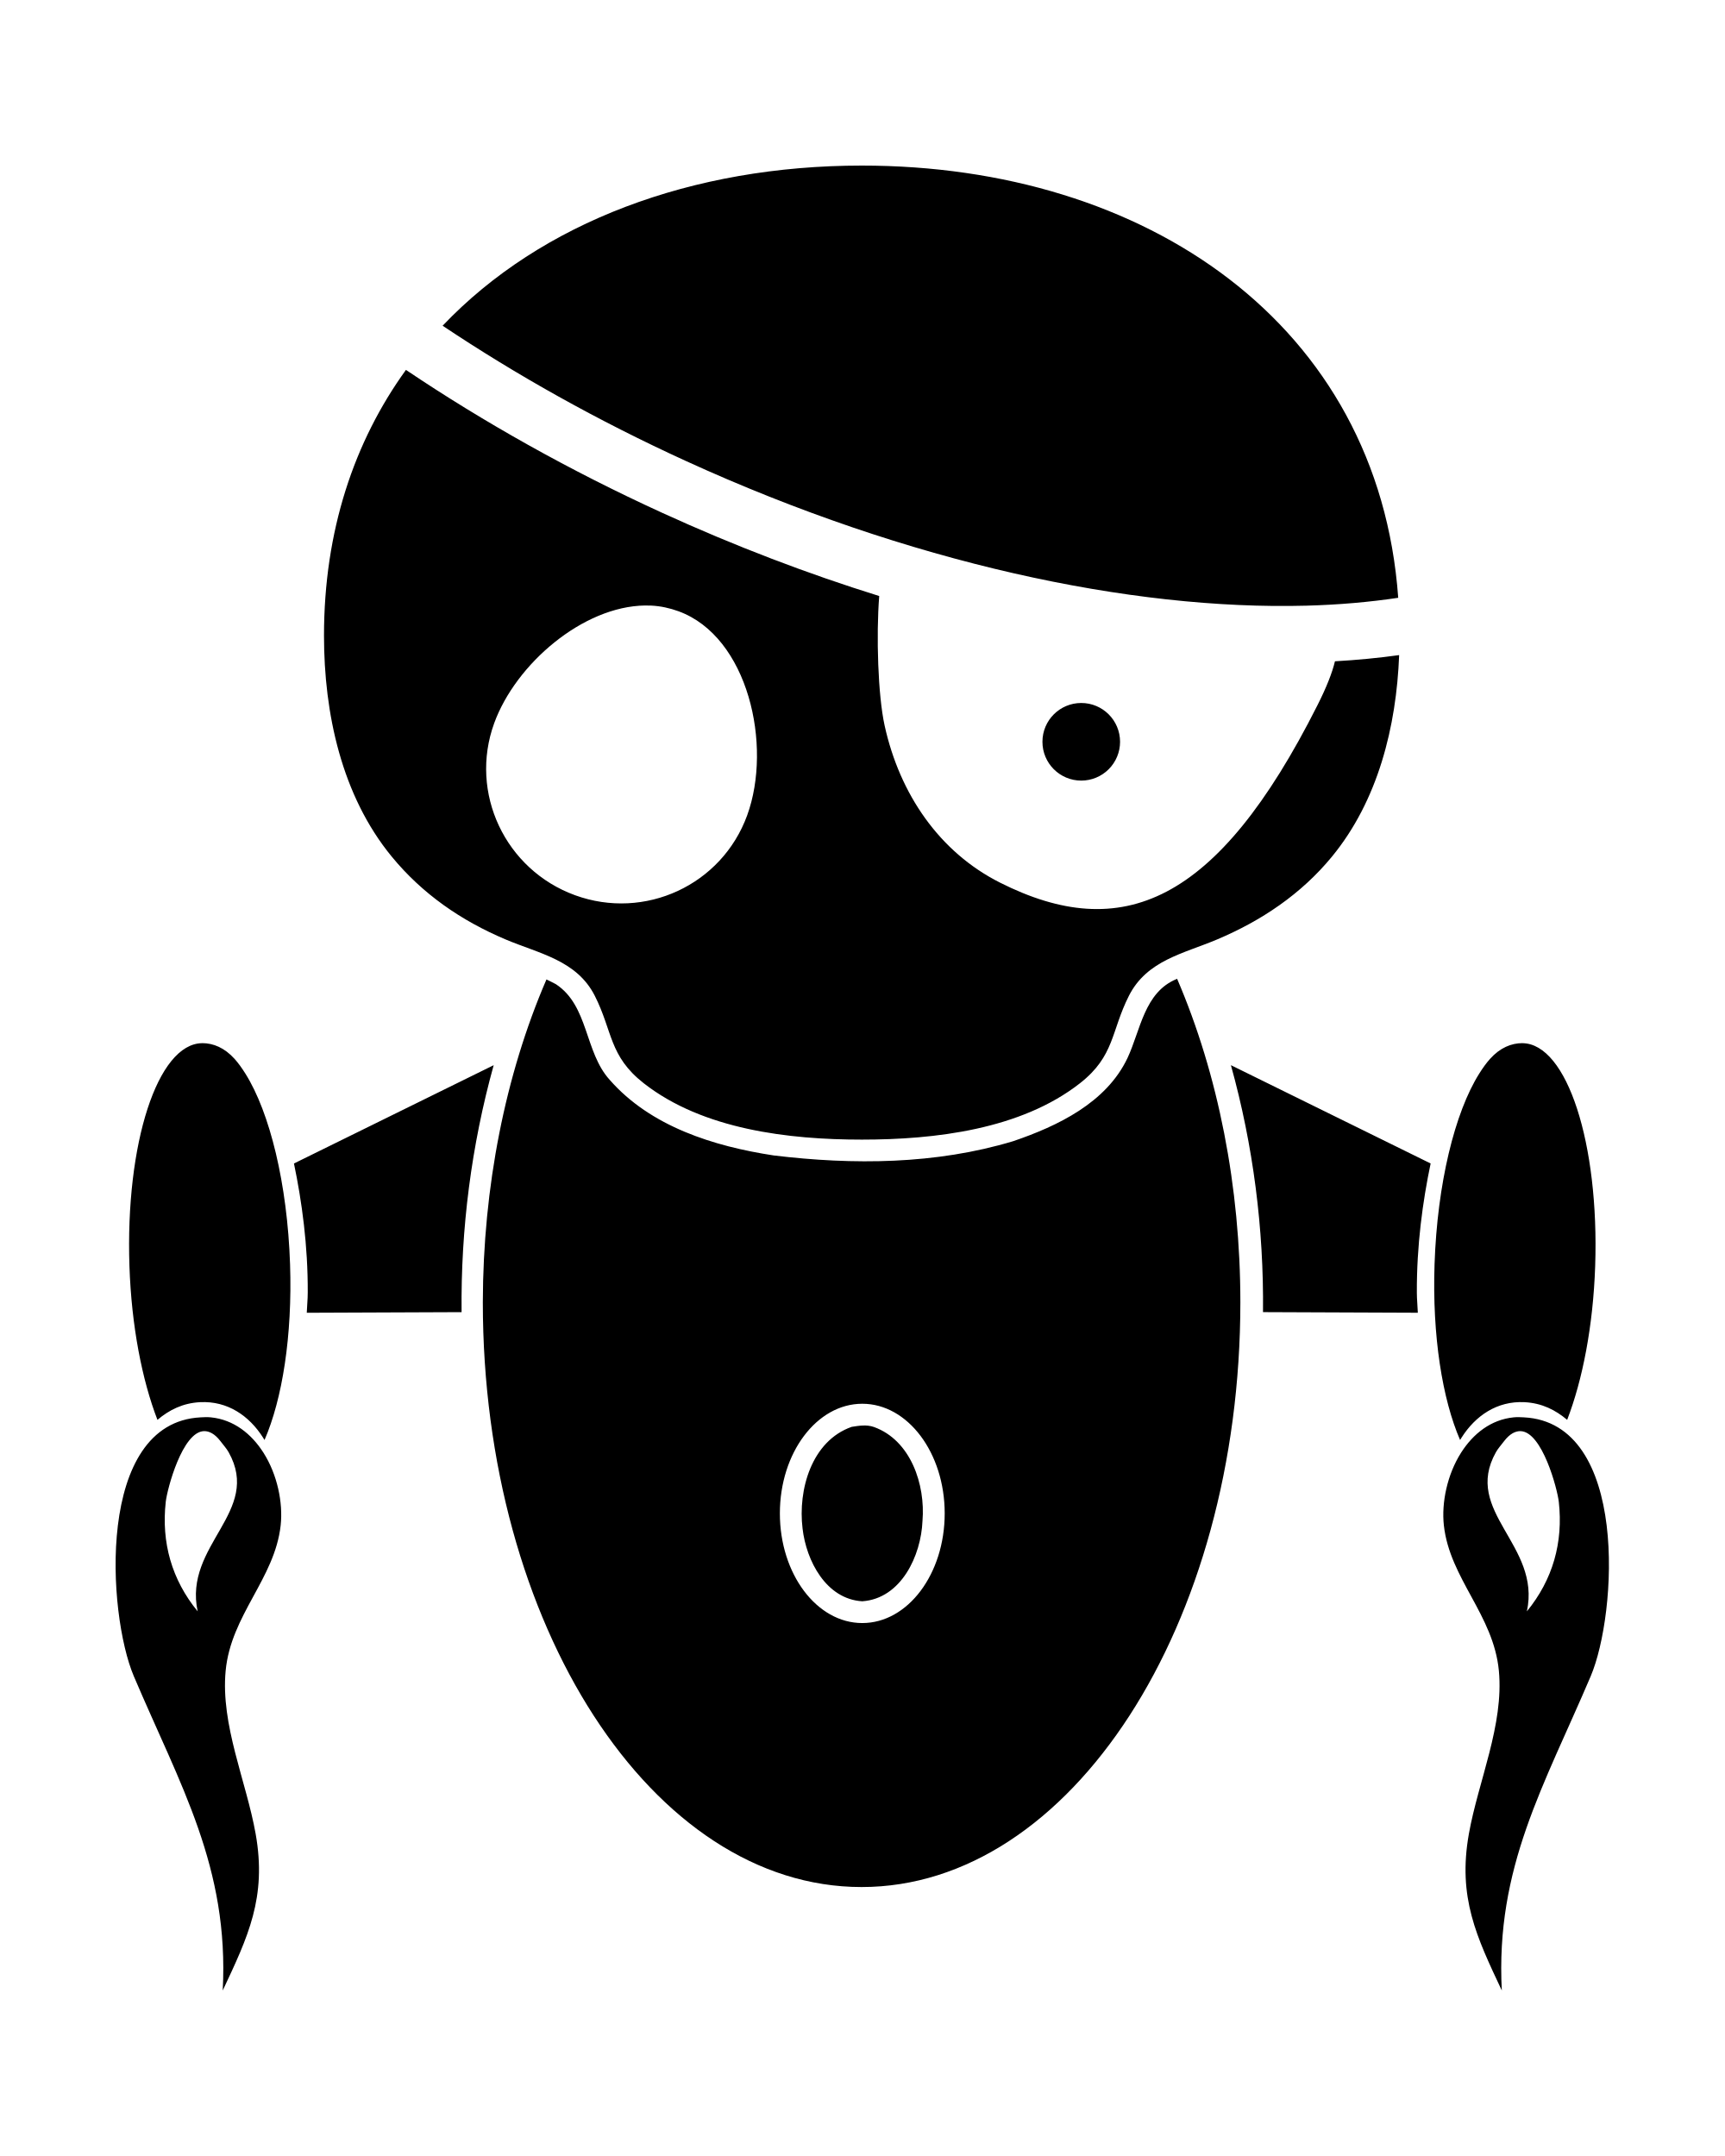
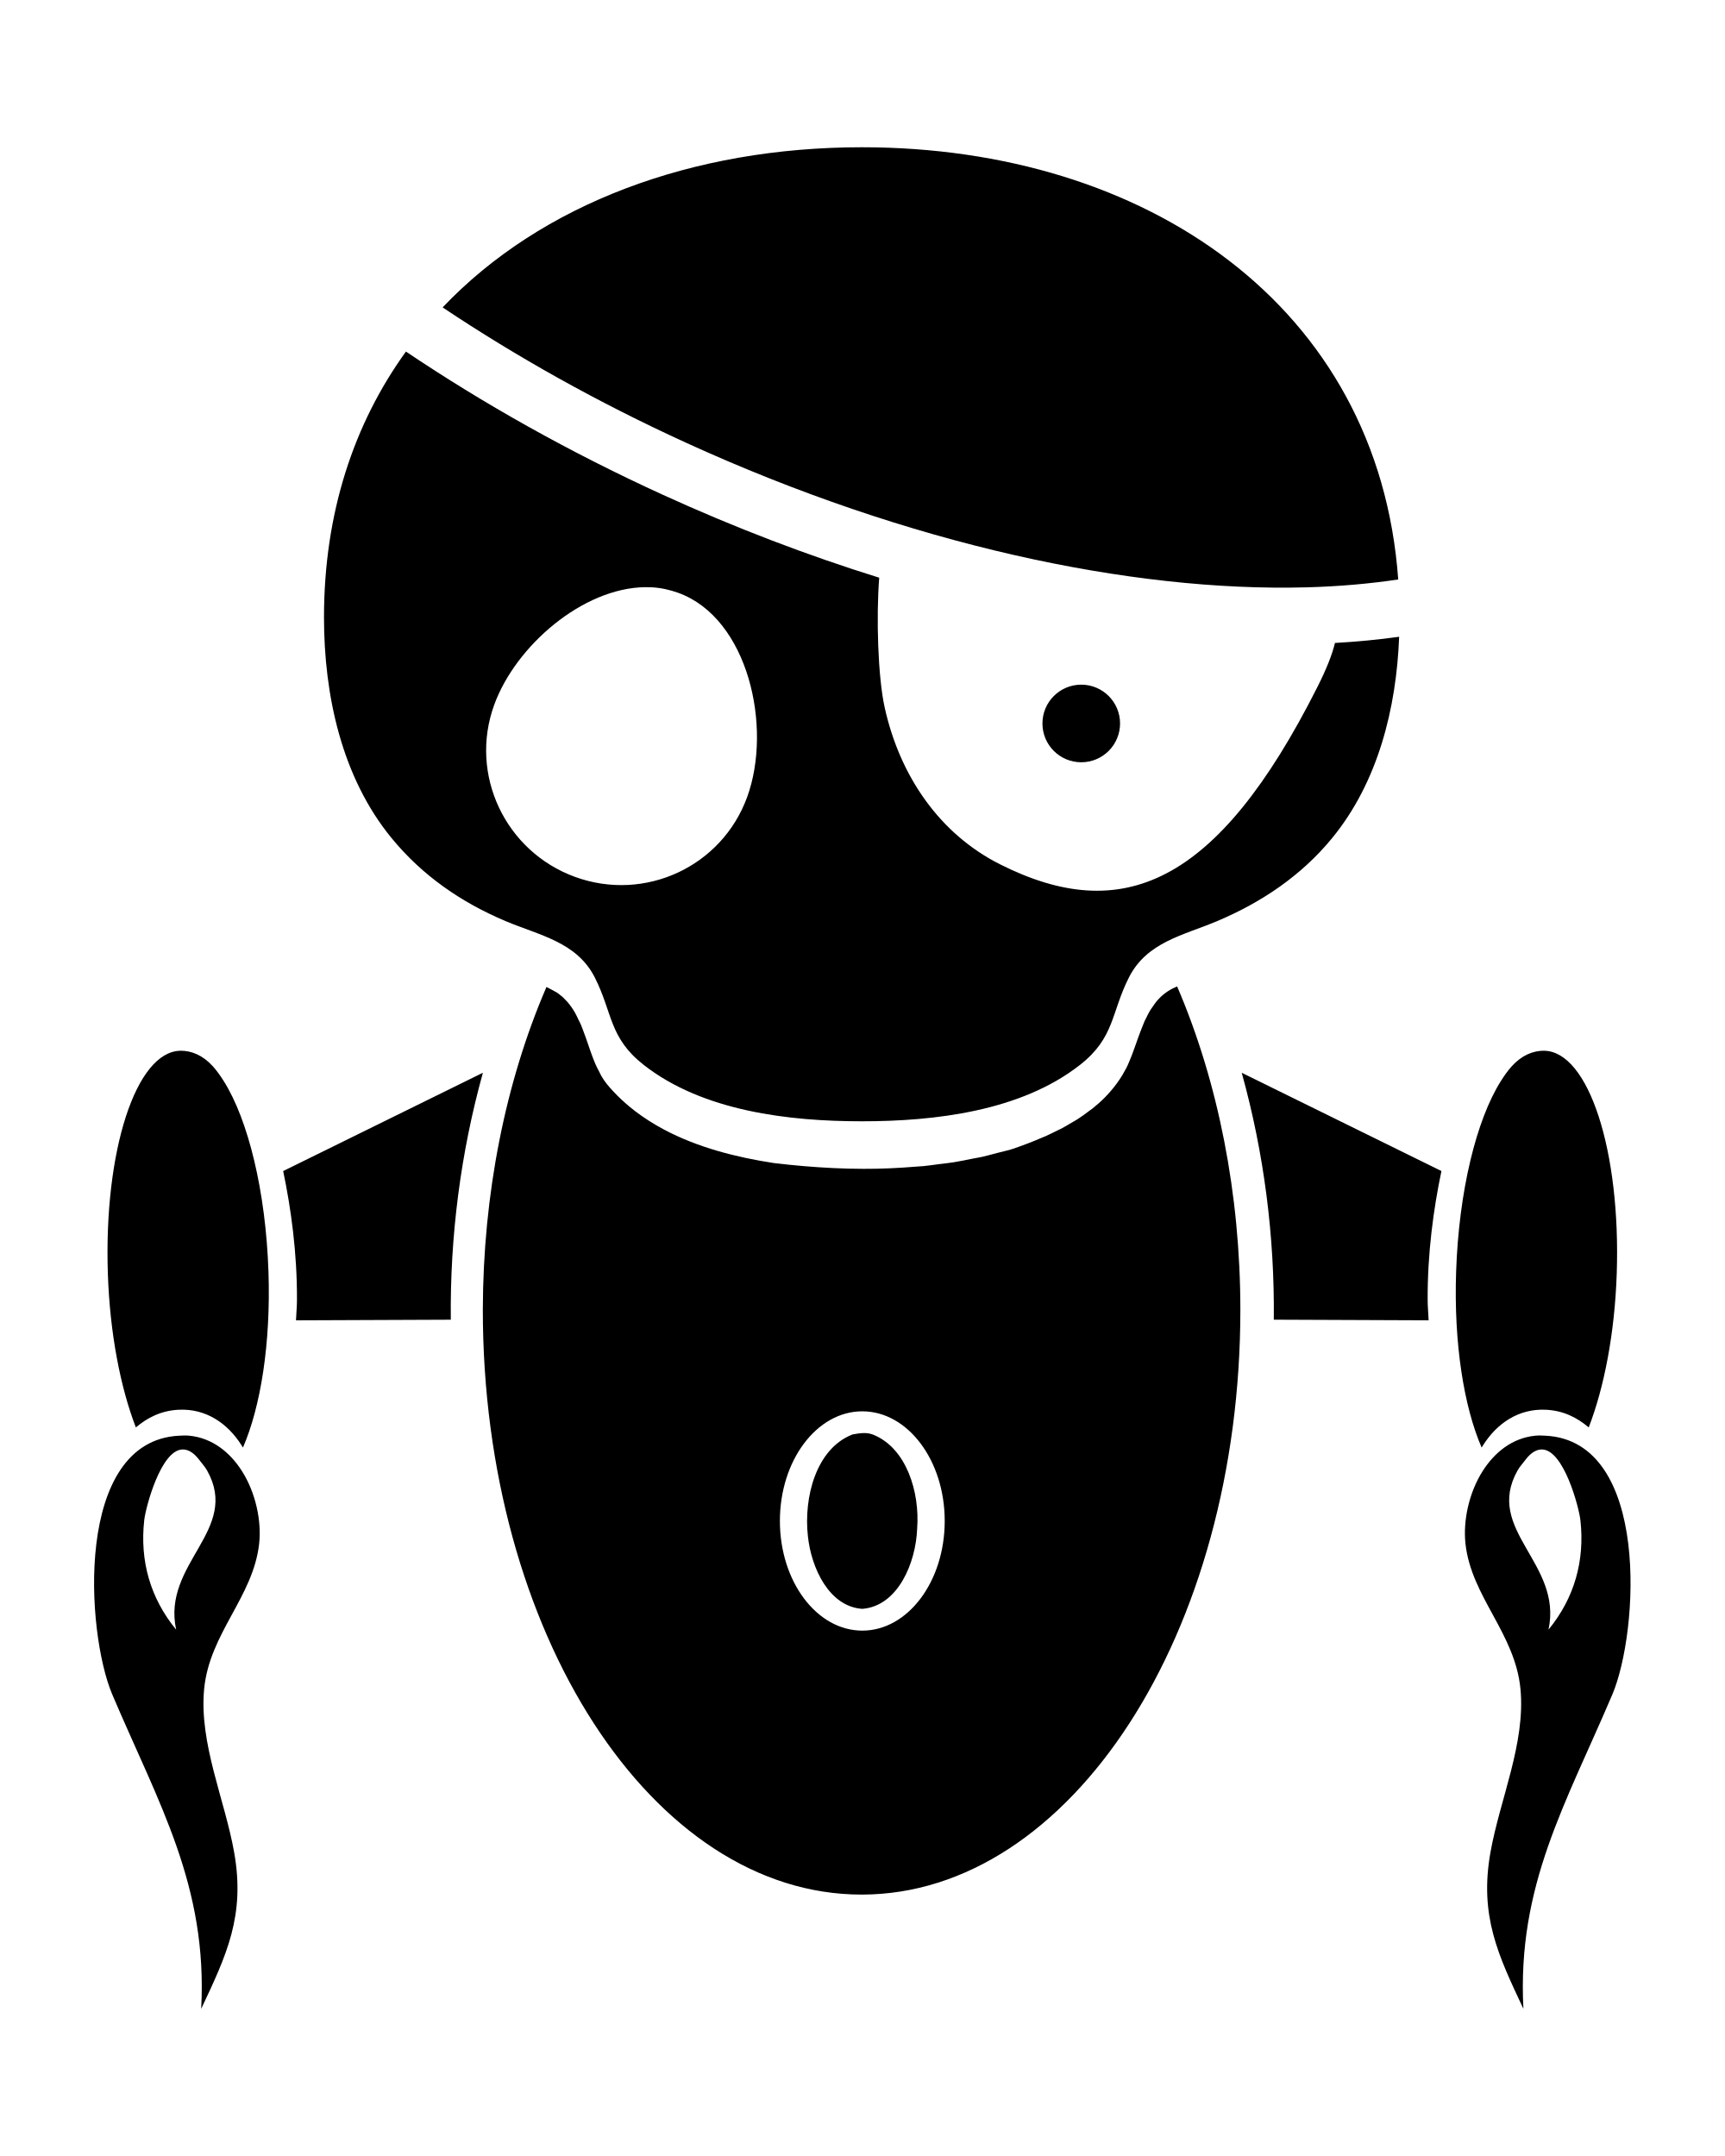
<svg xmlns="http://www.w3.org/2000/svg" id="a" width="80" height="100" version="1.1" viewBox="0 0 80 100">
  <g id="b" transform="translate(-569.63 -153.41)">
-     <path id="c" d="m609.6 161.09c-7.861 0-14.871 2.62-19.443 7.428 3.406 2.276 7.189 4.402 11.281 6.273 10.337 4.726 20.634 6.932 28.789 6.711 1.5-0.041 2.917-0.166 4.248-0.365-0.913-12.693-11.701-20.047-24.875-20.047zm-21.143 9.475c-2.405 3.33-3.801 7.47-3.801 12.33 0 3.591 0.813 7.412 3.141 10.246 1.426 1.736 3.221 2.971 5.275 3.84 1.573 0.665 3.306 0.966 4.143 2.617 0.833 1.644 0.654 2.789 2.269 4.055 2.744 2.15 6.738 2.615 10.115 2.615 3.377 0 7.373-0.465 10.117-2.615 1.615-1.266 1.437-2.411 2.269-4.055 0.837-1.651 2.525-1.952 4.098-2.617 2.054-0.869 3.894-2.103 5.32-3.84 2.134-2.598 2.987-6.025 3.115-9.346-0.963 0.134-1.956 0.229-2.977 0.287-0.126 0.528-0.386 1.194-0.811 2.037-4.664 9.261-9.102 11.059-14.723 8.229-1.405-0.708-2.566-1.732-3.465-2.978-0.899-1.246-1.536-2.715-1.887-4.311-0.308-1.401-0.395-4.162-0.25-6.004-3.312-1.031-6.688-2.316-10.068-3.861-4.311-1.971-8.295-4.215-11.883-6.629zm11.098 10.928v0.002c0.094-1e-3 0.186-4.5e-4 0.279 0.004 0.424 0.02 0.857 0.114 1.262 0.262 3.236 1.178 4.363 6.229 3.186 9.465-1.178 3.236-4.747 4.885-7.982 3.707-3.235-1.178-4.928-4.747-3.75-7.982 0.998-2.743 4.112-5.424 7.006-5.457zm20.219 4.523a1.8 1.8 0 0 0-1.799 1.799 1.8 1.8 0 0 0 1.799 1.801 1.8 1.8 0 0 0 1.801-1.801 1.8 1.8 0 0 0-1.801-1.799zm4.447 12.791c-8e-3 3e-3 -0.016 0.009-0.023 0.012-1.501 0.616-1.671 2.365-2.277 3.662-0.984 2.079-3.235 3.155-5.307 3.861-3.583 1.08-7.412 1.106-11.102 0.66-2.774-0.424-5.708-1.335-7.611-3.512-1.166-1.29-0.966-3.43-2.492-4.432-0.143-0.077-0.289-0.148-0.436-0.219a17.566 27.128 0 0 0-2.951 14.967 17.566 27.128 0 0 0 17.566 27.129 17.566 27.128 0 0 0 17.566-27.129 17.566 27.128 0 0 0-2.934-14.998v-0.002zm-45.217 2.986v0.002c-2.069 0.024-3.563 4.654-3.371 10.34 0.094 2.778 0.587 5.287 1.299 7.131 0.534-0.452 1.168-0.779 1.98-0.82 1.275-0.064 2.276 0.634 2.916 1.641 0.023 0.033 0.047 0.079 0.07 0.113 0.821-1.891 1.296-4.826 1.184-8.154-0.126-3.731-0.938-7.036-2.072-8.84-0.162-0.258-0.328-0.49-0.502-0.684-0.466-0.516-0.986-0.729-1.504-0.729zm61.234 0c-0.517 0-1.038 0.212-1.504 0.729-0.174 0.194-0.34 0.426-0.502 0.684-1.135 1.804-1.946 5.109-2.072 8.84-0.113 3.329 0.363 6.263 1.184 8.154 0.024-0.034 0.048-0.081 0.07-0.113 0.64-1.007 1.641-1.704 2.916-1.641 0.813 0.041 1.447 0.368 1.98 0.82 0.712-1.844 1.205-4.353 1.299-7.131 0.192-5.686-1.302-10.316-3.371-10.34v-0.002zm-47.713 1.023-9.262 4.559c0.369 1.769 0.649 3.809 0.639 5.99 0 0.322-0.035 0.618-0.045 0.934l7.18-0.029c-0.041-3.863 0.454-7.73 1.488-11.453zm34.191 0c1.035 3.723 1.529 7.59 1.488 11.453l7.18 0.029c-0.01-0.316-0.045-0.612-0.045-0.934-0.01-2.182 0.269-4.221 0.639-5.99l-9.262-4.559zm-17.096 15.703a3.823 5.086 0 0 1 3.822 5.086 3.823 5.086 0 0 1-3.822 5.086 3.823 5.086 0 0 1-3.822-5.086 3.823 5.086 0 0 1 3.822-5.086zm-30.686 0.631c-4.876 0.245-4.324 9.12-3.098 12.006 2.159 5.079 4.425 8.866 4.123 14.578 1.167-2.484 2.054-4.314 1.527-7.268-0.437-2.449-1.629-5.05-1.391-7.562 0.246-2.592 2.277-4.271 2.551-6.742 0.117-1.056-0.157-2.365-0.797-3.371-0.559-0.881-1.383-1.535-2.438-1.641-0.151-0.015-0.319-0.012-0.479 0zm60.893 0c-1.054 0.105-1.878 0.76-2.438 1.641-0.64 1.007-0.914 2.315-0.797 3.371 0.274 2.471 2.305 4.15 2.551 6.742 0.238 2.512-0.954 5.114-1.391 7.562-0.527 2.954 0.36 4.784 1.527 7.268-0.302-5.712 1.964-9.499 4.123-14.578 1.227-2.886 1.779-11.761-3.098-12.006-0.159-0.012-0.328-0.015-0.479 0zm-30.182 0.379c-0.172 0.006-0.343 0.034-0.518 0.062-1.862 0.654-2.496 2.921-2.277 4.713 0.17 1.496 1.09 3.276 2.769 3.377 1.806-0.126 2.728-2.12 2.793-3.728 0.14-1.68-0.54-3.739-2.252-4.356-0.172-0.06-0.344-0.075-0.516-0.068zm-30.551 0.26c0.232-5e-3 0.492 0.119 0.752 0.455 0.148 0.2 0.284 0.338 0.387 0.523 1.555 2.768-2.102 4.297-1.436 7.381-1.203-1.468-1.69-3.196-1.48-5.08 0.067-0.597 0.77-3.257 1.777-3.279zm61.051 0c1.008 0.022 1.711 2.683 1.777 3.279 0.21 1.884-0.278 3.612-1.48 5.08 0.667-3.084-2.99-4.613-1.436-7.381 0.103-0.185 0.239-0.323 0.387-0.523 0.26-0.336 0.52-0.46 0.752-0.455z" stop-color="#000000" />
+     <path id="c" d="m609.6 160.24c-7.861 0-14.871 2.62-19.443 7.428 3.406 2.276 7.189 4.402 11.281 6.273 10.337 4.726 20.634 6.932 28.789 6.711 1.5-0.041 2.917-0.166 4.248-0.365-0.913-12.693-11.701-20.047-24.875-20.047zm-21.143 9.475c-2.405 3.33-3.801 7.47-3.801 12.33 0 3.591 0.813 7.412 3.141 10.246 1.426 1.736 3.221 2.971 5.275 3.84 1.573 0.665 3.306 0.966 4.143 2.617 0.833 1.644 0.654 2.789 2.269 4.055 2.744 2.15 6.738 2.615 10.115 2.615 3.377 0 7.373-0.465 10.117-2.615 1.615-1.266 1.437-2.411 2.269-4.055 0.837-1.651 2.525-1.952 4.098-2.617 2.054-0.869 3.894-2.103 5.32-3.84 2.134-2.598 2.987-6.025 3.115-9.346-0.963 0.134-1.956 0.229-2.977 0.287-0.126 0.528-0.386 1.194-0.811 2.037-4.664 9.261-9.102 11.059-14.723 8.229-1.405-0.708-2.566-1.732-3.465-2.978-0.899-1.246-1.536-2.715-1.887-4.311-0.308-1.401-0.395-4.162-0.25-6.004-3.312-1.031-6.688-2.316-10.068-3.861-4.311-1.971-8.295-4.215-11.883-6.629zm11.098 10.928v2e-3c0.094-1e-3 0.186-5.4e-4 0.279 4e-3 0.424 0.02 0.857 0.114 1.262 0.262 3.236 1.178 4.363 6.229 3.186 9.465-1.178 3.236-4.747 4.885-7.982 3.707-3.235-1.178-4.928-4.747-3.75-7.982 0.998-2.743 4.112-5.424 7.006-5.457zm20.219 4.523a1.8 1.8 0 0 0-1.799 1.799 1.8 1.8 0 0 0 1.799 1.801 1.8 1.8 0 0 0 1.801-1.801 1.8 1.8 0 0 0-1.801-1.799zm4.449 13.999c-0.025 0.011-0.051 0.021-0.076 0.031-0.093 0.041-0.182 0.086-0.266 0.135-0.083 0.049-0.16 0.102-0.234 0.158-0.139 0.106-0.26 0.226-0.371 0.355-0.07 0.083-0.13 0.174-0.191 0.264-0.04 0.059-0.085 0.114-0.121 0.176-0.066 0.111-0.123 0.228-0.18 0.346-0.022 0.046-0.049 0.089-0.07 0.137-0.028 0.062-0.05 0.126-0.076 0.189-0.145 0.352-0.272 0.717-0.4 1.078-0.042 0.118-0.085 0.235-0.129 0.35-0.02 0.051-0.042 0.1-0.062 0.15-0.041 0.1-0.08 0.201-0.125 0.297-7e-3 0.015-0.016 0.03-0.023 0.045-7e-3 0.015-0.012 0.03-0.019 0.045-0.025 0.051-0.055 0.097-0.082 0.146-0.035 0.065-0.07 0.13-0.107 0.193-0.024 0.04-0.049 0.078-0.074 0.117-0.057 0.089-0.114 0.177-0.176 0.262-8.5e-4 1e-3 -1e-3 3e-3 -2e-3 4e-3s-3e-3 2e-3 -4e-3 4e-3c-0.162 0.223-0.34 0.432-0.531 0.629-2e-3 2e-3 -2e-3 4e-3 -4e-3 6e-3 -3e-3 3e-3 -7e-3 6e-3 -0.01 0.01-0.187 0.191-0.387 0.369-0.598 0.537-0.051 0.041-0.108 0.075-0.16 0.115-0.167 0.127-0.336 0.253-0.514 0.367-0.099 0.064-0.203 0.12-0.305 0.18-0.137 0.081-0.271 0.164-0.412 0.238-0.124 0.066-0.251 0.124-0.377 0.186-0.136 0.066-0.27 0.134-0.408 0.195-0.062 0.028-0.125 0.051-0.188 0.078-0.207 0.089-0.415 0.175-0.623 0.254-0.23 0.087-0.461 0.172-0.689 0.25-0.015 4e-3 -0.03 7e-3 -0.045 0.012-0.016 5e-3 -0.033 0.012-0.049 0.018-0.209 0.061-0.422 0.108-0.633 0.162-0.232 0.06-0.463 0.127-0.697 0.18-5e-3 1e-3 -0.01 3e-3 -0.016 4e-3 -0.135 0.03-0.271 0.049-0.406 0.076-0.306 0.062-0.612 0.127-0.92 0.176-0.234 0.037-0.47 0.06-0.705 0.09-0.227 0.029-0.454 0.064-0.682 0.086-0.125 0.012-0.251 0.017-0.377 0.027-0.805 0.067-1.613 0.103-2.422 0.1-0.463-2e-3 -0.926-0.013-1.389-0.035-0.925-0.044-1.848-0.124-2.762-0.234-1.734-0.265-3.53-0.721-5.098-1.557-2e-3 -1e-3 -4e-3 -3e-3 -6e-3 -4e-3 -0.468-0.25-0.916-0.533-1.336-0.855l-6e-3 -6e-3c-0.138-0.106-0.274-0.217-0.406-0.332l-6e-3 -6e-3c-0.132-0.115-0.26-0.235-0.385-0.359l-4e-3 -4e-3c-0.125-0.125-0.247-0.254-0.365-0.389l-6e-3 -6e-3c-4e-3 -4e-3 -6e-3 -9e-3 -0.01-0.014-0.138-0.155-0.257-0.322-0.361-0.498l-2e-3 -2e-3c-0.035-0.06-0.061-0.126-0.094-0.188-0.067-0.128-0.136-0.255-0.193-0.389-0.081-0.189-0.152-0.384-0.221-0.58-0.071-0.201-0.139-0.403-0.209-0.604-5e-3 -0.015-0.01-0.03-0.016-0.045-0.017-0.05-0.037-0.097-0.055-0.146-0.052-0.145-0.104-0.289-0.162-0.43-0.036-0.086-0.082-0.165-0.121-0.248-0.049-0.103-0.096-0.208-0.152-0.307-0.096-0.167-0.205-0.327-0.33-0.475-4e-3 -4e-3 -6e-3 -9e-3 -0.01-0.014l-0.012-0.012c-0.046-0.053-0.096-0.102-0.146-0.152-0.028-0.028-0.054-0.057-0.084-0.084-0.046-0.041-0.097-0.079-0.146-0.117-0.034-0.026-0.068-0.053-0.104-0.078-0.162-0.093-0.327-0.181-0.494-0.264a17.566 27.128 0 0 0-2.951 14.967 17.566 27.128 0 0 0 17.566 27.129 17.566 27.128 0 0 0 17.566-27.129 17.566 27.128 0 0 0-2.932-14.992zm-14.602 19.705a3.823 5.086 0 0 1 3.822 5.086 3.823 5.086 0 0 1-3.822 5.086 3.823 5.086 0 0 1-3.822-5.086 3.823 5.086 0 0 1 3.822-5.086zm0.023 1.01c-0.156 6e-3 -0.314 0.034-0.473 0.062-1.696 0.654-2.273 2.921-2.074 4.713 0.155 1.496 0.993 3.276 2.523 3.377 1.645-0.126 2.486-2.12 2.545-3.728 0.127-1.68-0.493-3.739-2.053-4.356-0.157-0.06-0.312-0.075-0.469-0.068zm-31.641-17.736v2e-3c-2.069 0.024-3.563 4.654-3.371 10.34 0.094 2.778 0.587 5.287 1.299 7.131 0.534-0.452 1.168-0.779 1.98-0.82 1.275-0.064 2.276 0.634 2.916 1.641 0.023 0.033 0.047 0.079 0.07 0.113 0.821-1.891 1.296-4.826 1.184-8.154-0.126-3.731-0.938-7.036-2.072-8.84-0.162-0.258-0.328-0.49-0.502-0.684-0.466-0.516-0.986-0.729-1.504-0.729zm63.235 0c-0.517 0-1.038 0.212-1.504 0.729-0.174 0.194-0.34 0.426-0.502 0.684-1.135 1.804-1.946 5.109-2.072 8.84-0.113 3.329 0.363 6.263 1.184 8.154 0.024-0.034 0.048-0.081 0.07-0.113 0.64-1.007 1.641-1.704 2.916-1.641 0.813 0.041 1.447 0.368 1.98 0.82 0.712-1.844 1.205-4.353 1.299-7.131 0.192-5.686-1.302-10.316-3.371-10.34zm-49.213 1.023-9.262 4.559c0.369 1.769 0.649 3.809 0.639 5.99 0 0.322-0.035 0.618-0.045 0.934l7.18-0.029c-0.041-3.863 0.454-7.73 1.488-11.453zm35.192 0c1.035 3.723 1.529 7.59 1.488 11.453l7.18 0.029c-0.01-0.316-0.045-0.612-0.045-0.934-0.01-2.182 0.269-4.221 0.639-5.99zm-49.039 16.824c-0.081 4.2e-4 -0.162 4e-3 -0.242 0.01-4.876 0.245-4.324 9.12-3.098 12.006 2.159 5.079 4.425 8.866 4.123 14.578 1.167-2.484 2.054-4.314 1.527-7.268-0.437-2.449-1.629-5.05-1.391-7.562 0.246-2.592 2.277-4.271 2.551-6.742 0.117-1.056-0.157-2.365-0.797-3.371-0.559-0.881-1.383-1.535-2.438-1.641-0.075-8e-3 -0.155-0.01-0.236-0.01zm-0.082 0.648c0.232-5e-3 0.492 0.119 0.752 0.455 0.148 0.2 0.284 0.338 0.387 0.523 1.555 2.768-2.102 4.297-1.436 7.381-1.203-1.468-1.69-3.196-1.48-5.08 0.067-0.597 0.77-3.257 1.777-3.279zm62.969-0.648c-0.081-4.4e-4 -0.161 2e-3 -0.236 0.01-1.054 0.105-1.878 0.76-2.438 1.641-0.64 1.007-0.914 2.315-0.797 3.371 0.274 2.471 2.305 4.15 2.551 6.742 0.238 2.512-0.954 5.114-1.391 7.562-0.527 2.954 0.36 4.784 1.527 7.268-0.302-5.712 1.964-9.499 4.123-14.578 1.227-2.886 1.779-11.761-3.098-12.006-0.08-6e-3 -0.161-9e-3 -0.242-0.01zm0.082 0.648c1.008 0.022 1.711 2.683 1.777 3.279 0.21 1.884-0.278 3.612-1.48 5.08 0.667-3.084-2.99-4.613-1.436-7.381 0.103-0.185 0.239-0.323 0.387-0.523 0.26-0.336 0.52-0.46 0.752-0.455z" stop-color="#000000" />
  </g>
</svg>
